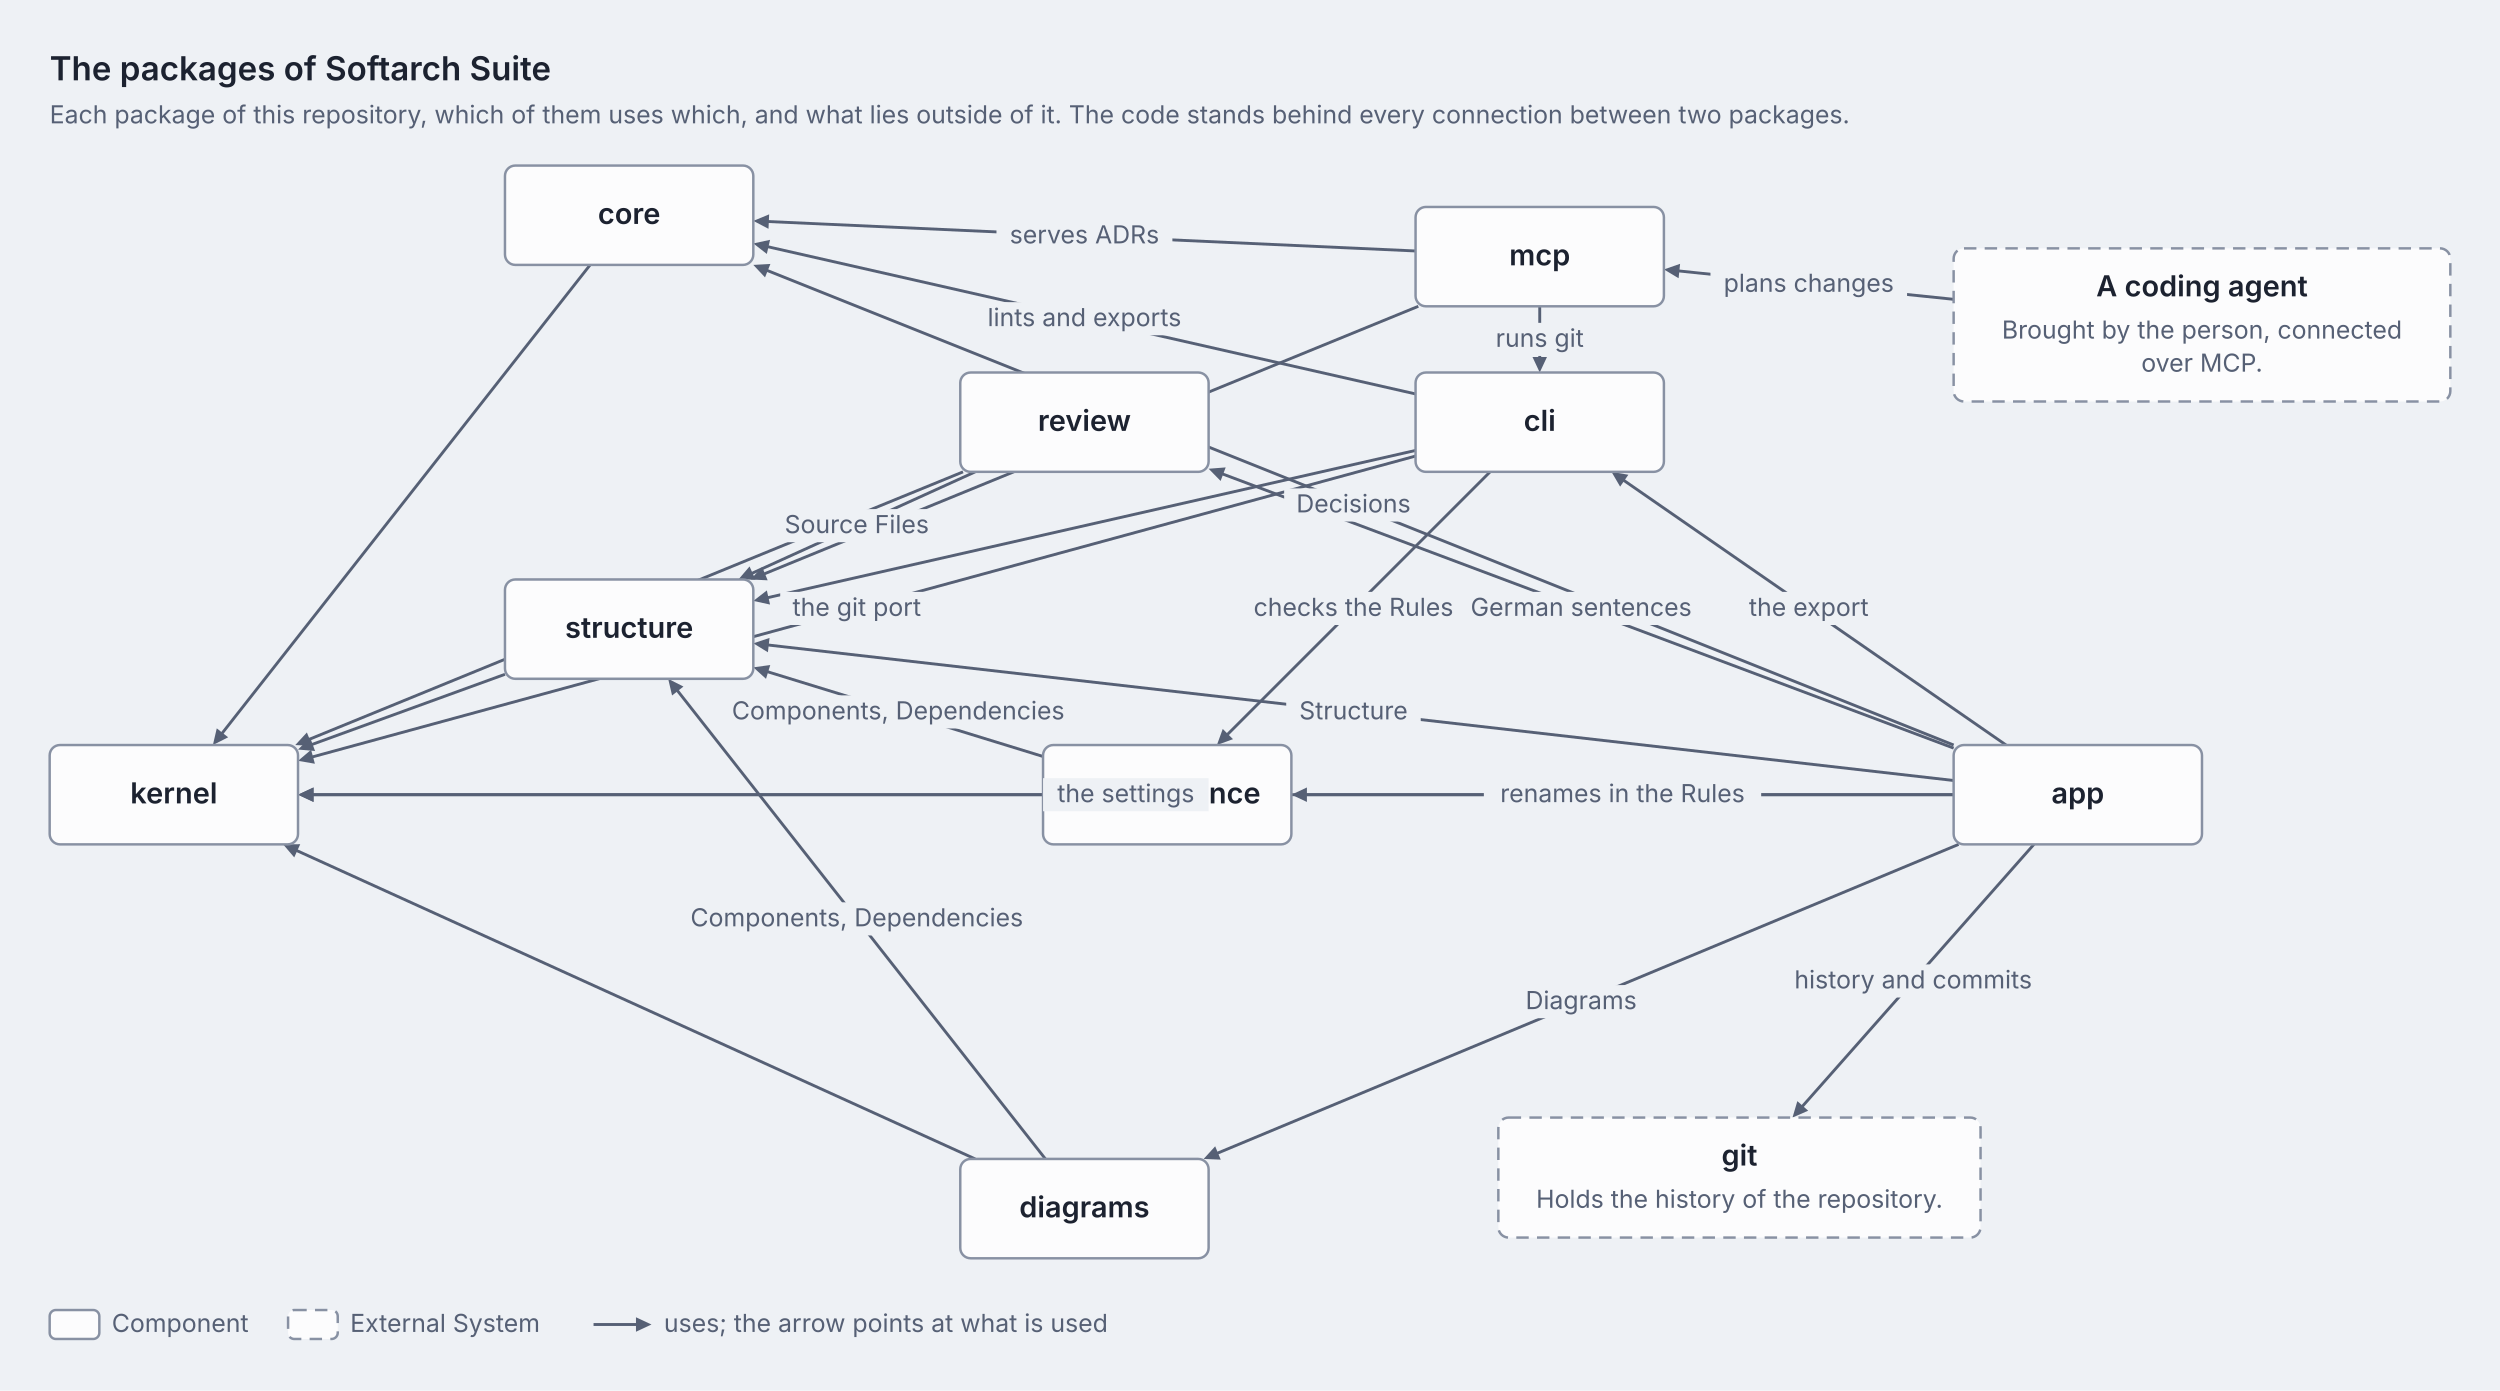
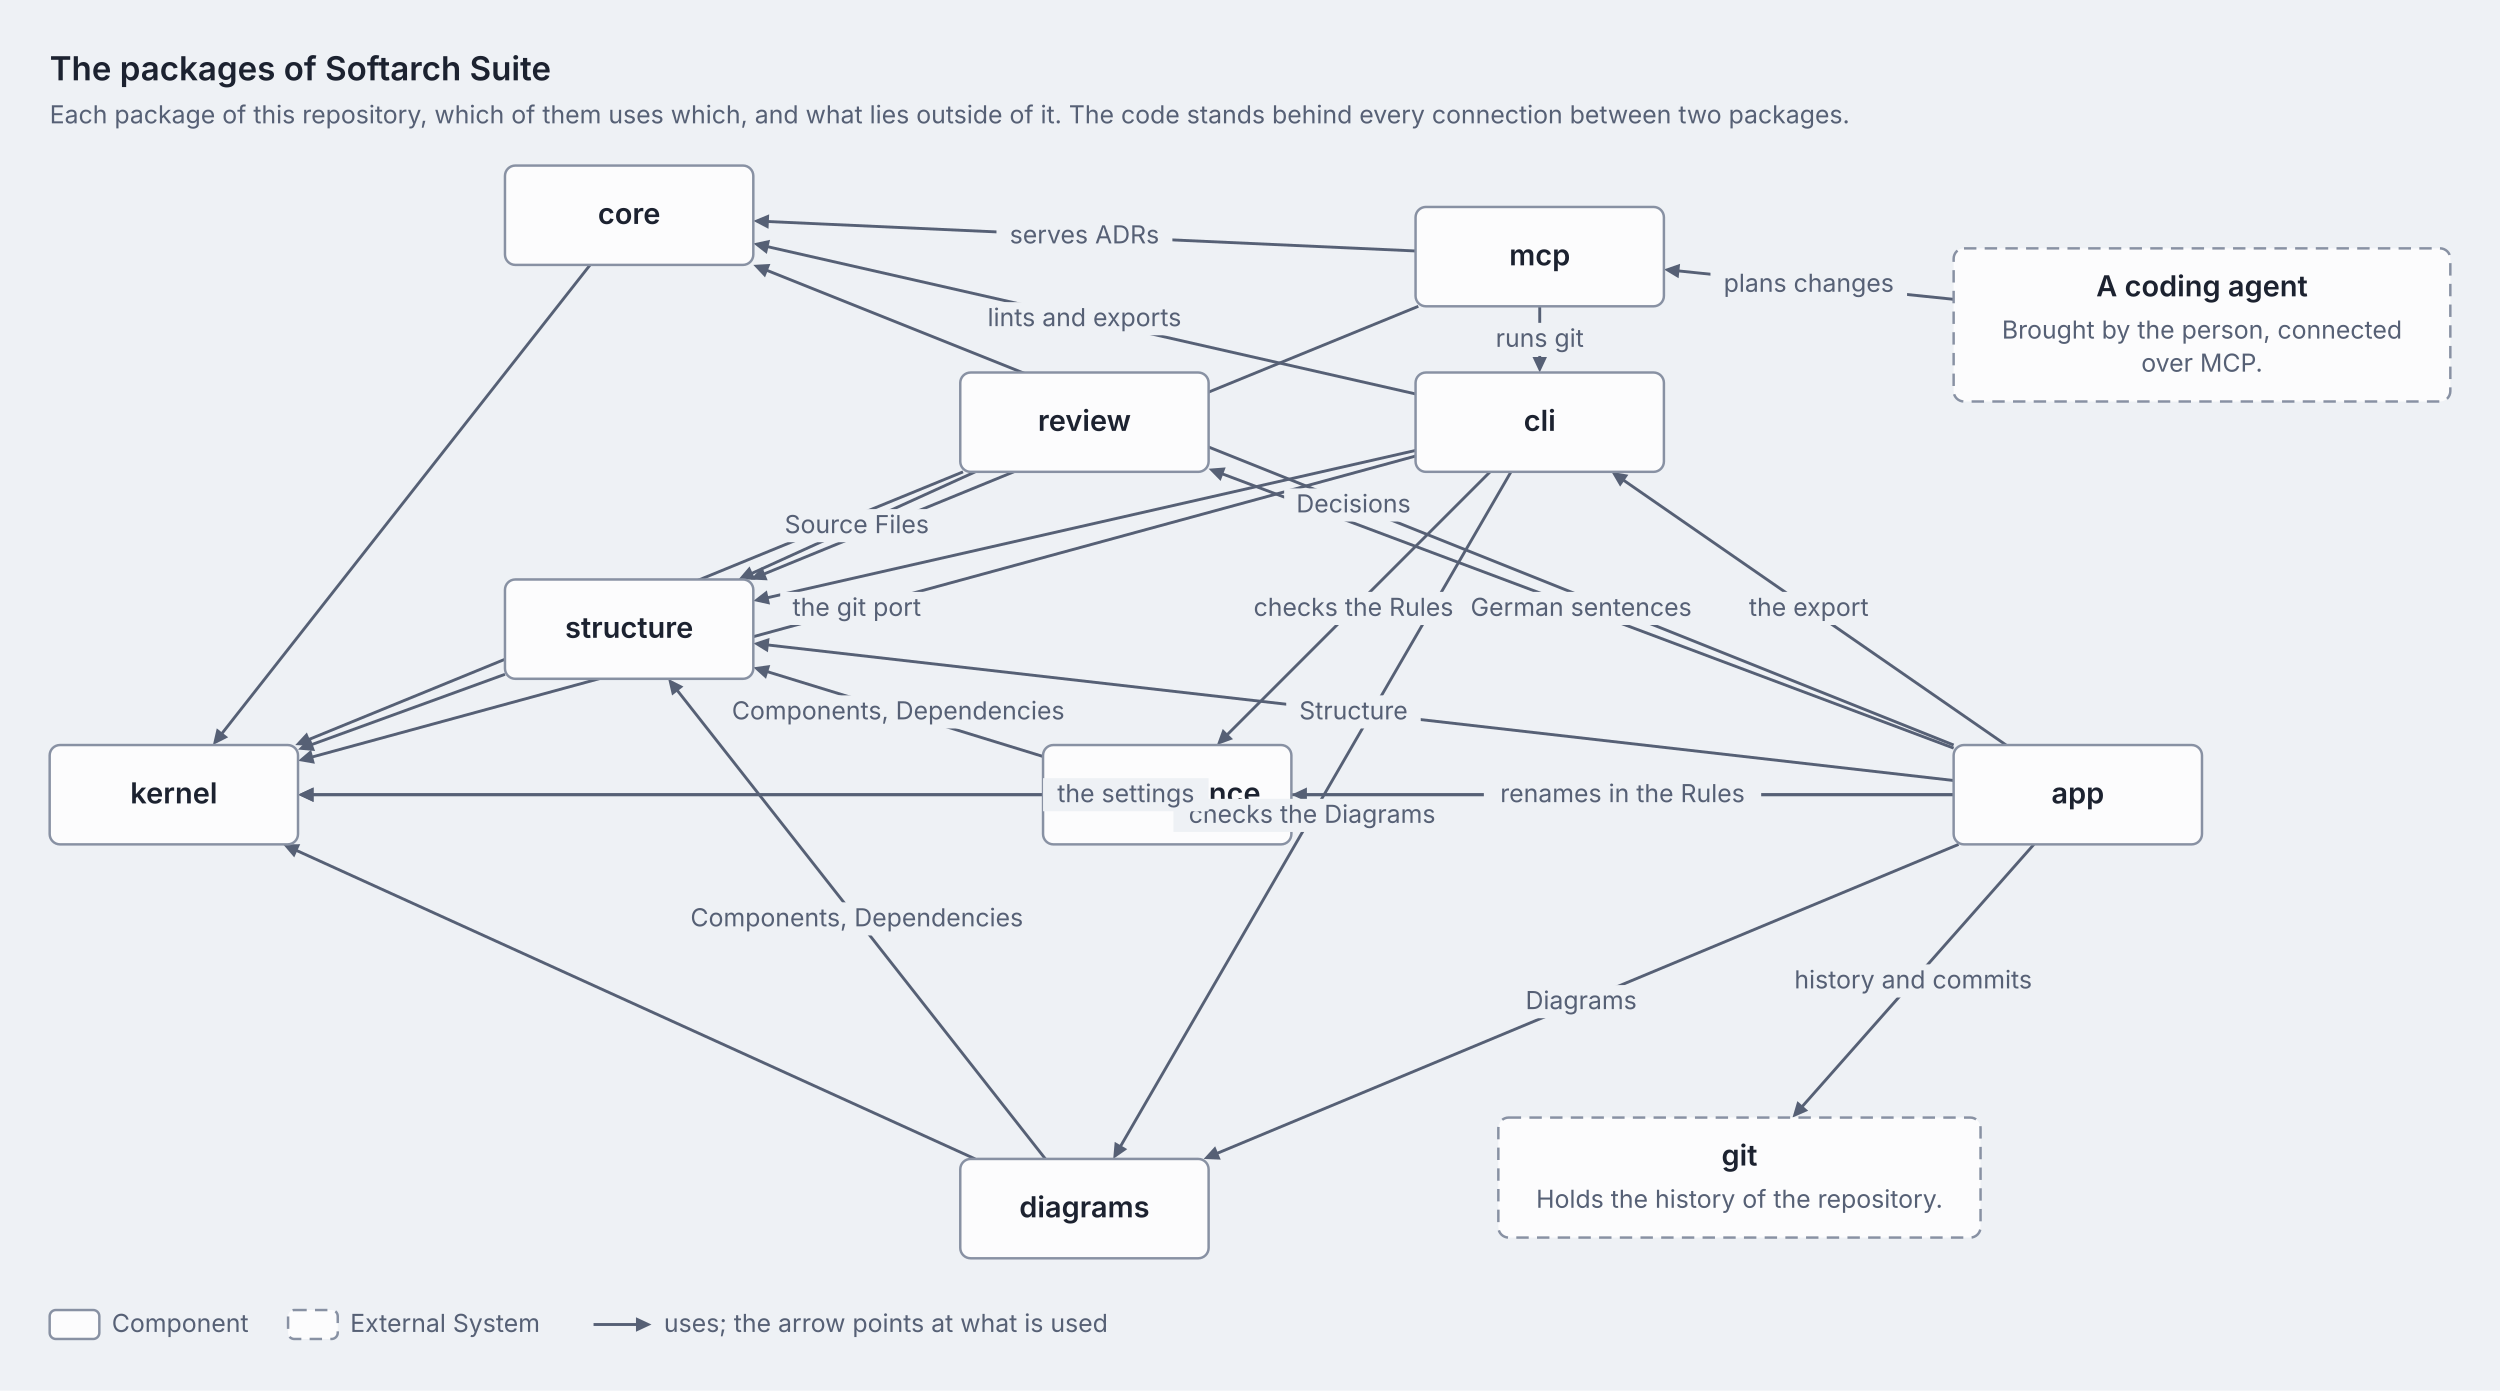
<svg xmlns="http://www.w3.org/2000/svg" width="1208" height="672" viewBox="16 20 1208 672" role="img">
  <style>
    svg { font-family: 'IBM Plex Sans', system-ui, -apple-system, 'Segoe UI', sans-serif; }
    .background, .ground { fill: #eef1f5; }
    .box { fill: #fcfcfd; stroke: #8891a3; stroke-width: 1.2; }
    .external .box { stroke-dasharray: 6 4; }
    .repository .box { stroke-width: 2; }
    .name { fill: #1c2230; font-size: 14px; font-weight: 600; }
    .title { fill: #1c2230; font-size: 16px; font-weight: 600; }
    .description, .label, .legend { fill: #566075; font-size: 12px; }
    .line { fill: none; stroke: #566075; stroke-width: 1.4; }
    .arrowhead { fill: #566075; }
    @media (prefers-color-scheme: dark) {
      .background, .ground { fill: #1f222a; }
      .box { fill: #181a20; stroke: #737d91; }
      .name, .title { fill: #e4e7ee; }
      .description, .label, .legend { fill: #a5aec0; }
      .line { stroke: #a5aec0; }
      .arrowhead { fill: #a5aec0; }
    }
  </style>
  <defs>
    <marker id="arrow" viewBox="0 0 8 8" refX="3.5" refY="4" markerWidth="8" markerHeight="8" markerUnits="userSpaceOnUse" orient="auto">
      <path class="arrowhead" d="M0 0.5L7.5 4L0 7.5z" />
    </marker>
  </defs>
  <rect class="background" x="16" y="20" width="1208" height="672" />
  <text class="title" x="40" y="58.8">The packages of Softarch Suite</text>
  <text class="description" x="40" y="79.6">Each package of this repository, which of them uses which, and what lies outside of it. The code stands behind every connection between two packages.</text>
  <g class="connections">
    <path class="line" d="M301.14 148L121.33 376.85" marker-end="url(#arrow)" />
    <path class="line" d="M260 345.82L163.76 380.81" marker-end="url(#arrow)" />
    <path class="line" d="M520 404L164 404" marker-end="url(#arrow)" />
    <path class="line" d="M520 385.54L383.82 343.64" marker-end="url(#arrow)" />
    <path class="line" d="M487.2 580L156.44 429.66" marker-end="url(#arrow)" />
    <path class="line" d="M521.14 580L341.33 351.15" marker-end="url(#arrow)" />
    <path class="line" d="M481.33 248L162.37 378.49" marker-end="url(#arrow)" />
    <path class="line" d="M487.2 248L376.44 298.34" marker-end="url(#arrow)" />
    <path class="line" d="M700 141.27L384 126.91" marker-end="url(#arrow)" />
    <path class="line" d="M701.33 168L382.37 298.49" marker-end="url(#arrow)" />
    <path class="line" d="M760 168L760 196" marker-end="url(#arrow)" />
    <path class="line" d="M700 210.36L383.9 138.52" marker-end="url(#arrow)" />
    <path class="line" d="M700 237.64L383.9 309.48" marker-end="url(#arrow)" />
    <path class="line" d="M736 248L606.83 377.17" marker-end="url(#arrow)" />
+     <path class="line" d="M746.11 248L555.9 576.54" marker-end="url(#arrow)" />
    <path class="line" d="M700 240.36L163.86 386.58" marker-end="url(#arrow)" />
    <path class="line" d="M960 380L383.71 149.49" marker-end="url(#arrow)" />
    <path class="line" d="M960 397.14L383.97 331.31" marker-end="url(#arrow)" />
    <path class="line" d="M960 404L644 404" marker-end="url(#arrow)" />
    <path class="line" d="M985.33 380L797.96 250.28" marker-end="url(#arrow)" />
    <path class="line" d="M962.4 428L601.29 578.46" marker-end="url(#arrow)" />
    <path class="line" d="M960 404L164 404" marker-end="url(#arrow)" />
    <path class="line" d="M960 381.5L603.75 247.9" marker-end="url(#arrow)" />
    <path class="line" d="M998.79 428L884.78 557" marker-end="url(#arrow)" />
    <path class="line" d="M960 164.63L823.98 150.6" marker-end="url(#arrow)" />
  </g>
  <g class="elements">
    <g class="element component">
      <rect class="box" x="40" y="380" width="120" height="48" rx="5" />
      <text class="name" x="100" y="408.2" text-anchor="middle">kernel</text>
    </g>
    <g class="element component">
      <rect class="box" x="260" y="100" width="120" height="48" rx="5" />
      <text class="name" x="320" y="128.2" text-anchor="middle">core</text>
    </g>
    <g class="element component">
      <rect class="box" x="260" y="300" width="120" height="48" rx="5" />
      <text class="name" x="320" y="328.2" text-anchor="middle">structure</text>
    </g>
    <g class="element component">
      <rect class="box" x="520" y="380" width="120" height="48" rx="5" />
      <text class="name" x="580" y="408.2" text-anchor="middle">conformance</text>
    </g>
    <g class="element component">
      <rect class="box" x="480" y="580" width="120" height="48" rx="5" />
      <text class="name" x="540" y="608.2" text-anchor="middle">diagrams</text>
    </g>
    <g class="element component">
      <rect class="box" x="480" y="200" width="120" height="48" rx="5" />
      <text class="name" x="540" y="228.2" text-anchor="middle">review</text>
    </g>
    <g class="element component">
      <rect class="box" x="700" y="120" width="120" height="48" rx="5" />
      <text class="name" x="760" y="148.2" text-anchor="middle">mcp</text>
    </g>
    <g class="element component">
      <rect class="box" x="700" y="200" width="120" height="48" rx="5" />
      <text class="name" x="760" y="228.2" text-anchor="middle">cli</text>
    </g>
    <g class="element component">
      <rect class="box" x="960" y="380" width="120" height="48" rx="5" />
      <text class="name" x="1020" y="408.2" text-anchor="middle">app</text>
    </g>
    <g class="element external">
      <rect class="box" x="960" y="140" width="240" height="74" rx="5" />
      <text class="name" x="1080" y="163.2" text-anchor="middle">A coding agent</text>
      <text class="description" x="1080" y="183.6" text-anchor="middle">Brought by the person, connected</text>
      <text class="description" x="1080" y="199.6" text-anchor="middle">over MCP.</text>
    </g>
    <g class="element external">
      <rect class="box" x="740" y="560" width="233" height="58" rx="5" />
      <text class="name" x="856.5" y="583.2" text-anchor="middle">git</text>
      <text class="description" x="856.5" y="603.6" text-anchor="middle">Holds the history of the repository.</text>
    </g>
  </g>
  <g class="labels">
    <rect class="ground" x="363" y="356" width="174" height="16" />
    <text class="label" x="450" y="367.6" text-anchor="middle">Components, Dependencies</text>
    <rect class="ground" x="343" y="456" width="174" height="16" />
    <text class="label" x="430" y="467.6" text-anchor="middle">Components, Dependencies</text>
    <rect class="ground" x="388" y="266" width="84" height="16" />
    <text class="label" x="430" y="277.6" text-anchor="middle">Source Files</text>
    <rect class="ground" x="497.5" y="126" width="85" height="16" />
    <text class="label" x="540" y="137.6" text-anchor="middle">serves ADRs</text>
    <rect class="ground" x="733" y="176" width="54" height="16" />
    <text class="label" x="760" y="187.6" text-anchor="middle">runs git</text>
    <rect class="ground" x="485.5" y="166" width="109" height="16" />
    <text class="label" x="540" y="177.6" text-anchor="middle">lints and exports</text>
    <rect class="ground" x="614" y="306" width="112" height="16" />
    <text class="label" x="670" y="317.6" text-anchor="middle">checks the Rules</text>
+     <rect class="ground" x="583" y="406" width="134" height="16" />
+     <text class="label" x="650" y="417.6" text-anchor="middle">checks the Diagrams</text>
    <rect class="ground" x="393" y="306" width="74" height="16" />
    <text class="label" x="430" y="317.6" text-anchor="middle">the git port</text>
    <rect class="ground" x="636.5" y="256" width="67" height="16" />
    <text class="label" x="670" y="267.6" text-anchor="middle">Decisions</text>
    <rect class="ground" x="637.5" y="356" width="65" height="16" />
    <text class="label" x="670" y="367.6" text-anchor="middle">Structure</text>
    <rect class="ground" x="733" y="396" width="134" height="16" />
    <text class="label" x="800" y="407.6" text-anchor="middle">renames in the Rules</text>
    <rect class="ground" x="855" y="306" width="70" height="16" />
    <text class="label" x="890" y="317.6" text-anchor="middle">the export</text>
    <rect class="ground" x="747.5" y="496" width="65" height="16" />
    <text class="label" x="780" y="507.6" text-anchor="middle">Diagrams</text>
    <rect class="ground" x="520" y="396" width="80" height="16" />
    <text class="label" x="560" y="407.6" text-anchor="middle">the settings</text>
    <rect class="ground" x="720" y="306" width="120" height="16" />
    <text class="label" x="780" y="317.6" text-anchor="middle">German sentences</text>
    <rect class="ground" x="874.96" y="486" width="131" height="16" />
    <text class="label" x="940.46" y="497.6" text-anchor="middle">history and commits</text>
    <rect class="ground" x="842.5" y="149.41" width="95" height="16" />
    <text class="label" x="890" y="161.01" text-anchor="middle">plans changes</text>
  </g>
  <g class="legend">
    <g class="component">
      <rect class="box" x="40" y="653" width="24" height="14" rx="3" />
    </g>
    <text x="70" y="663.6">Component</text>
    <g class="external">
      <rect class="box" x="155.2" y="653" width="24" height="14" rx="3" />
    </g>
    <text x="185.2" y="663.6">External System</text>
    <path class="line" d="M302.8 660H326.8" marker-end="url(#arrow)" />
    <text x="336.8" y="663.6">uses; the arrow points at what is used</text>
  </g>
</svg>
